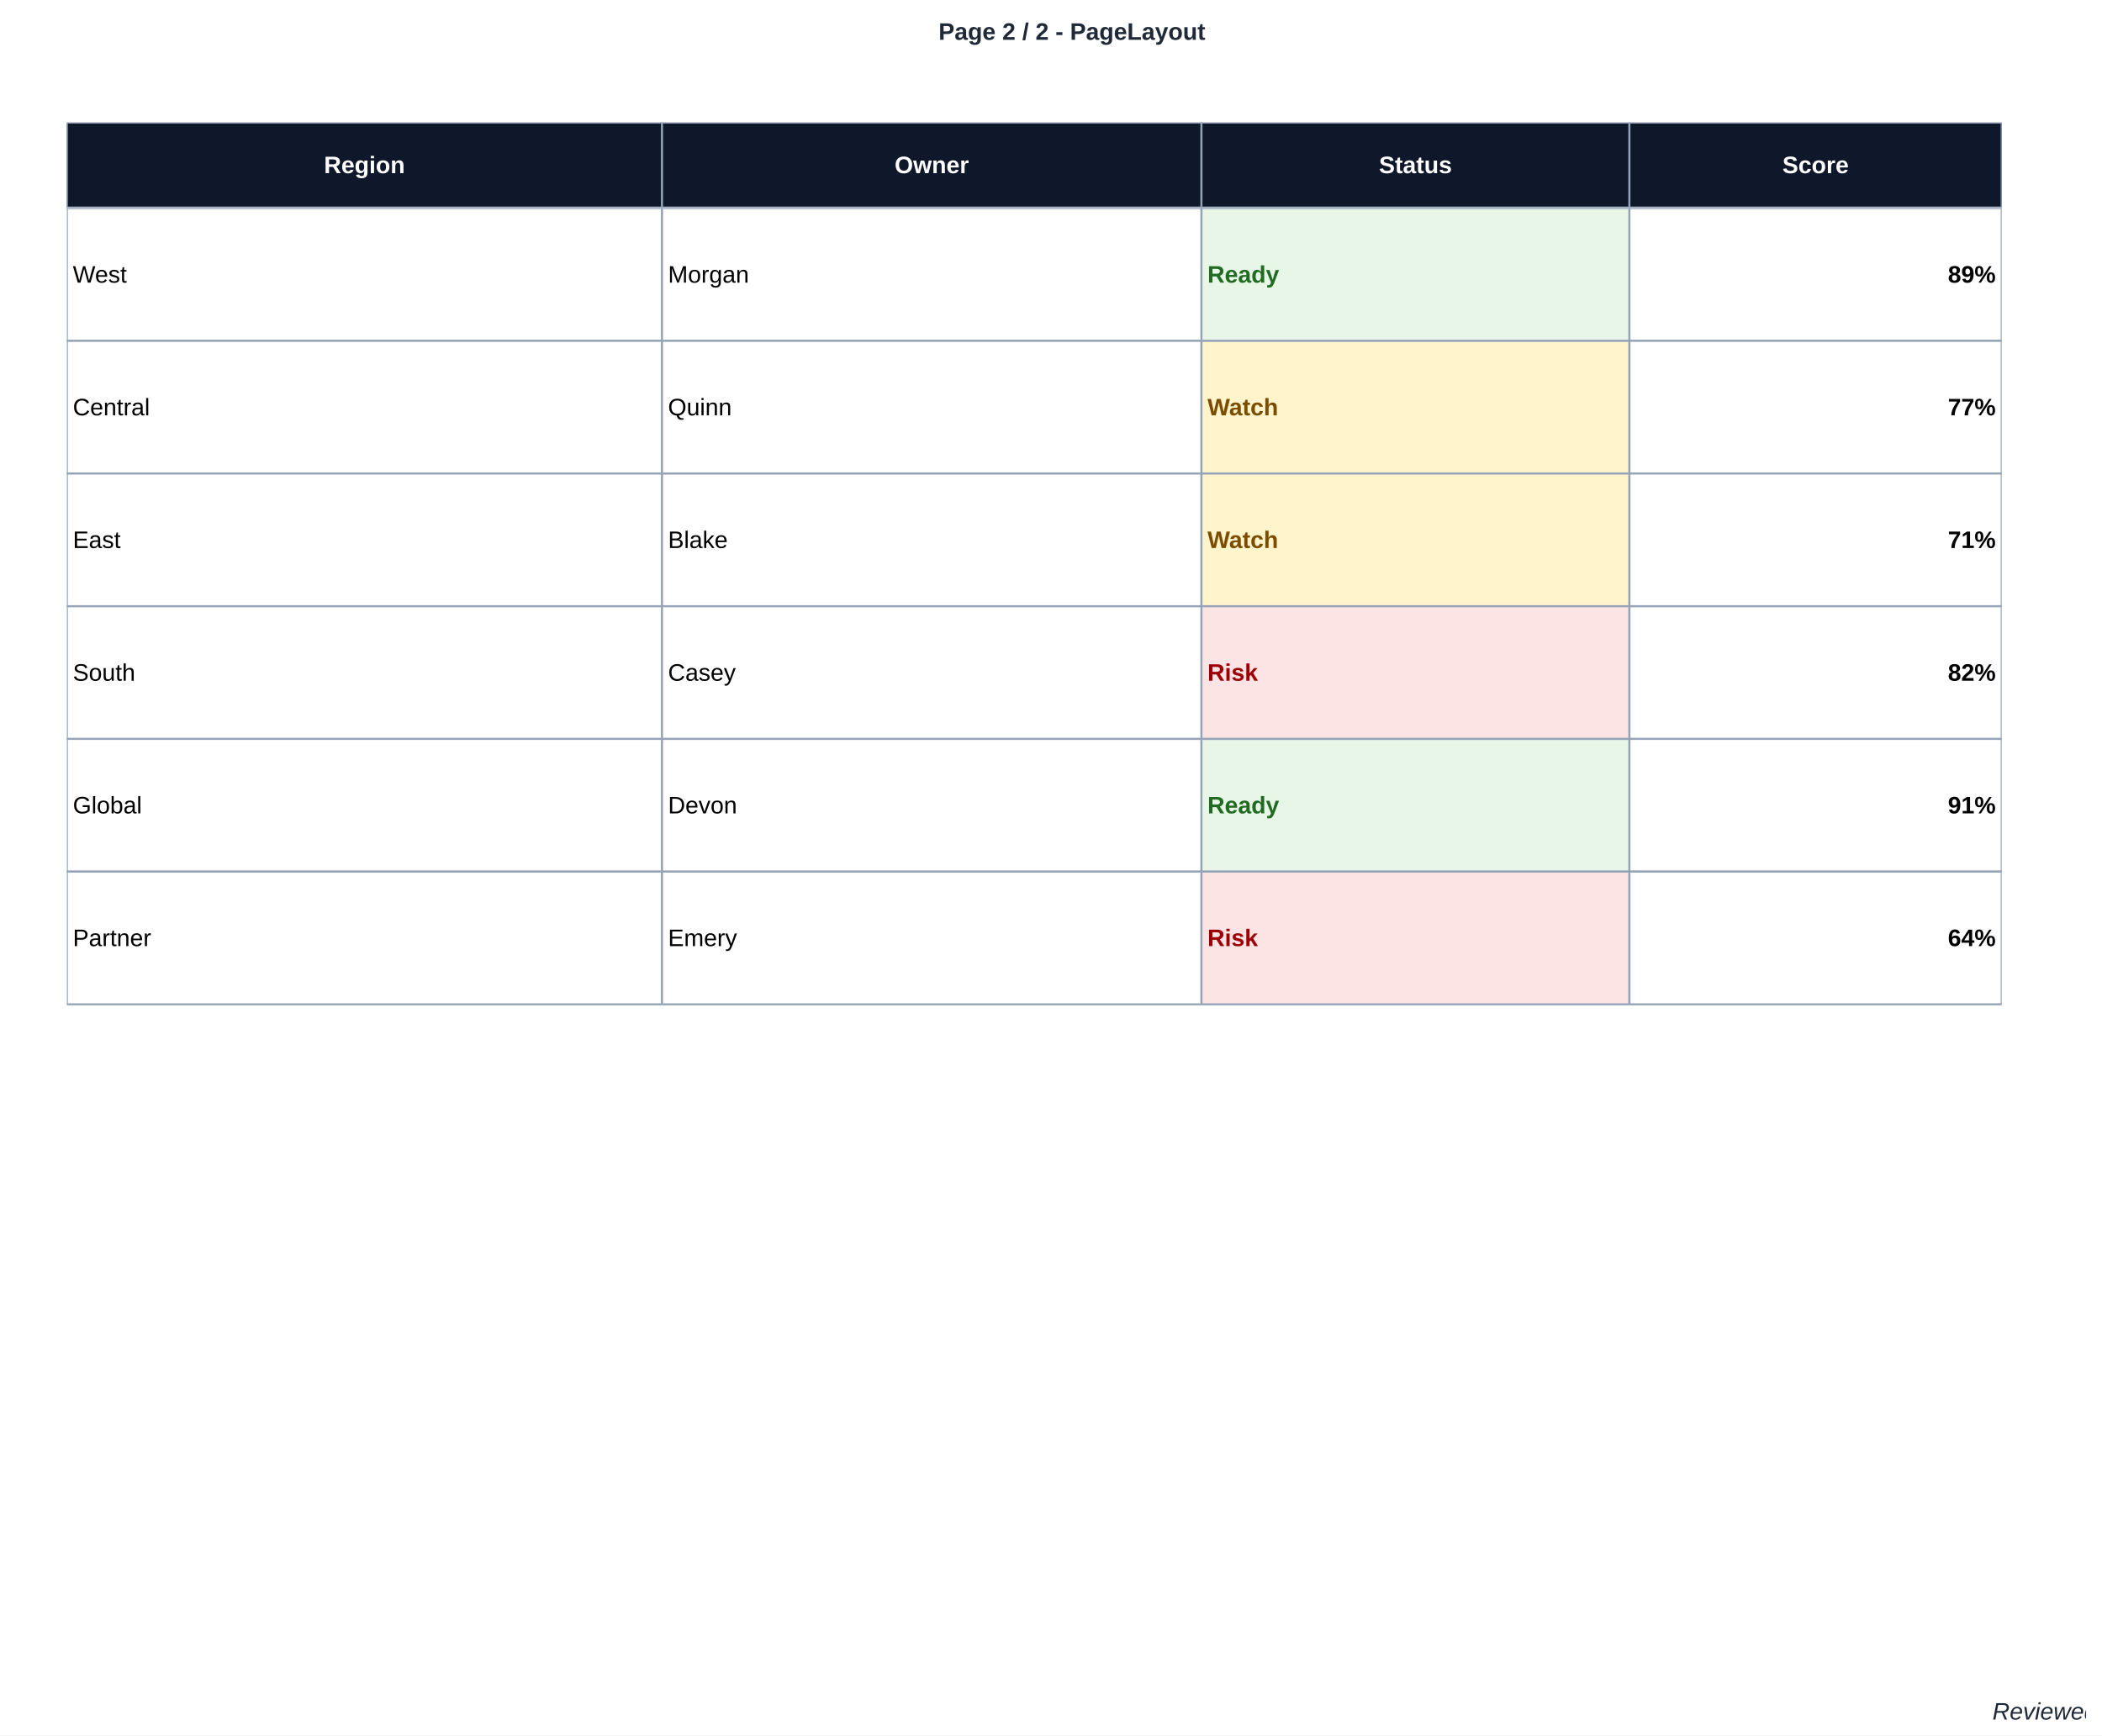
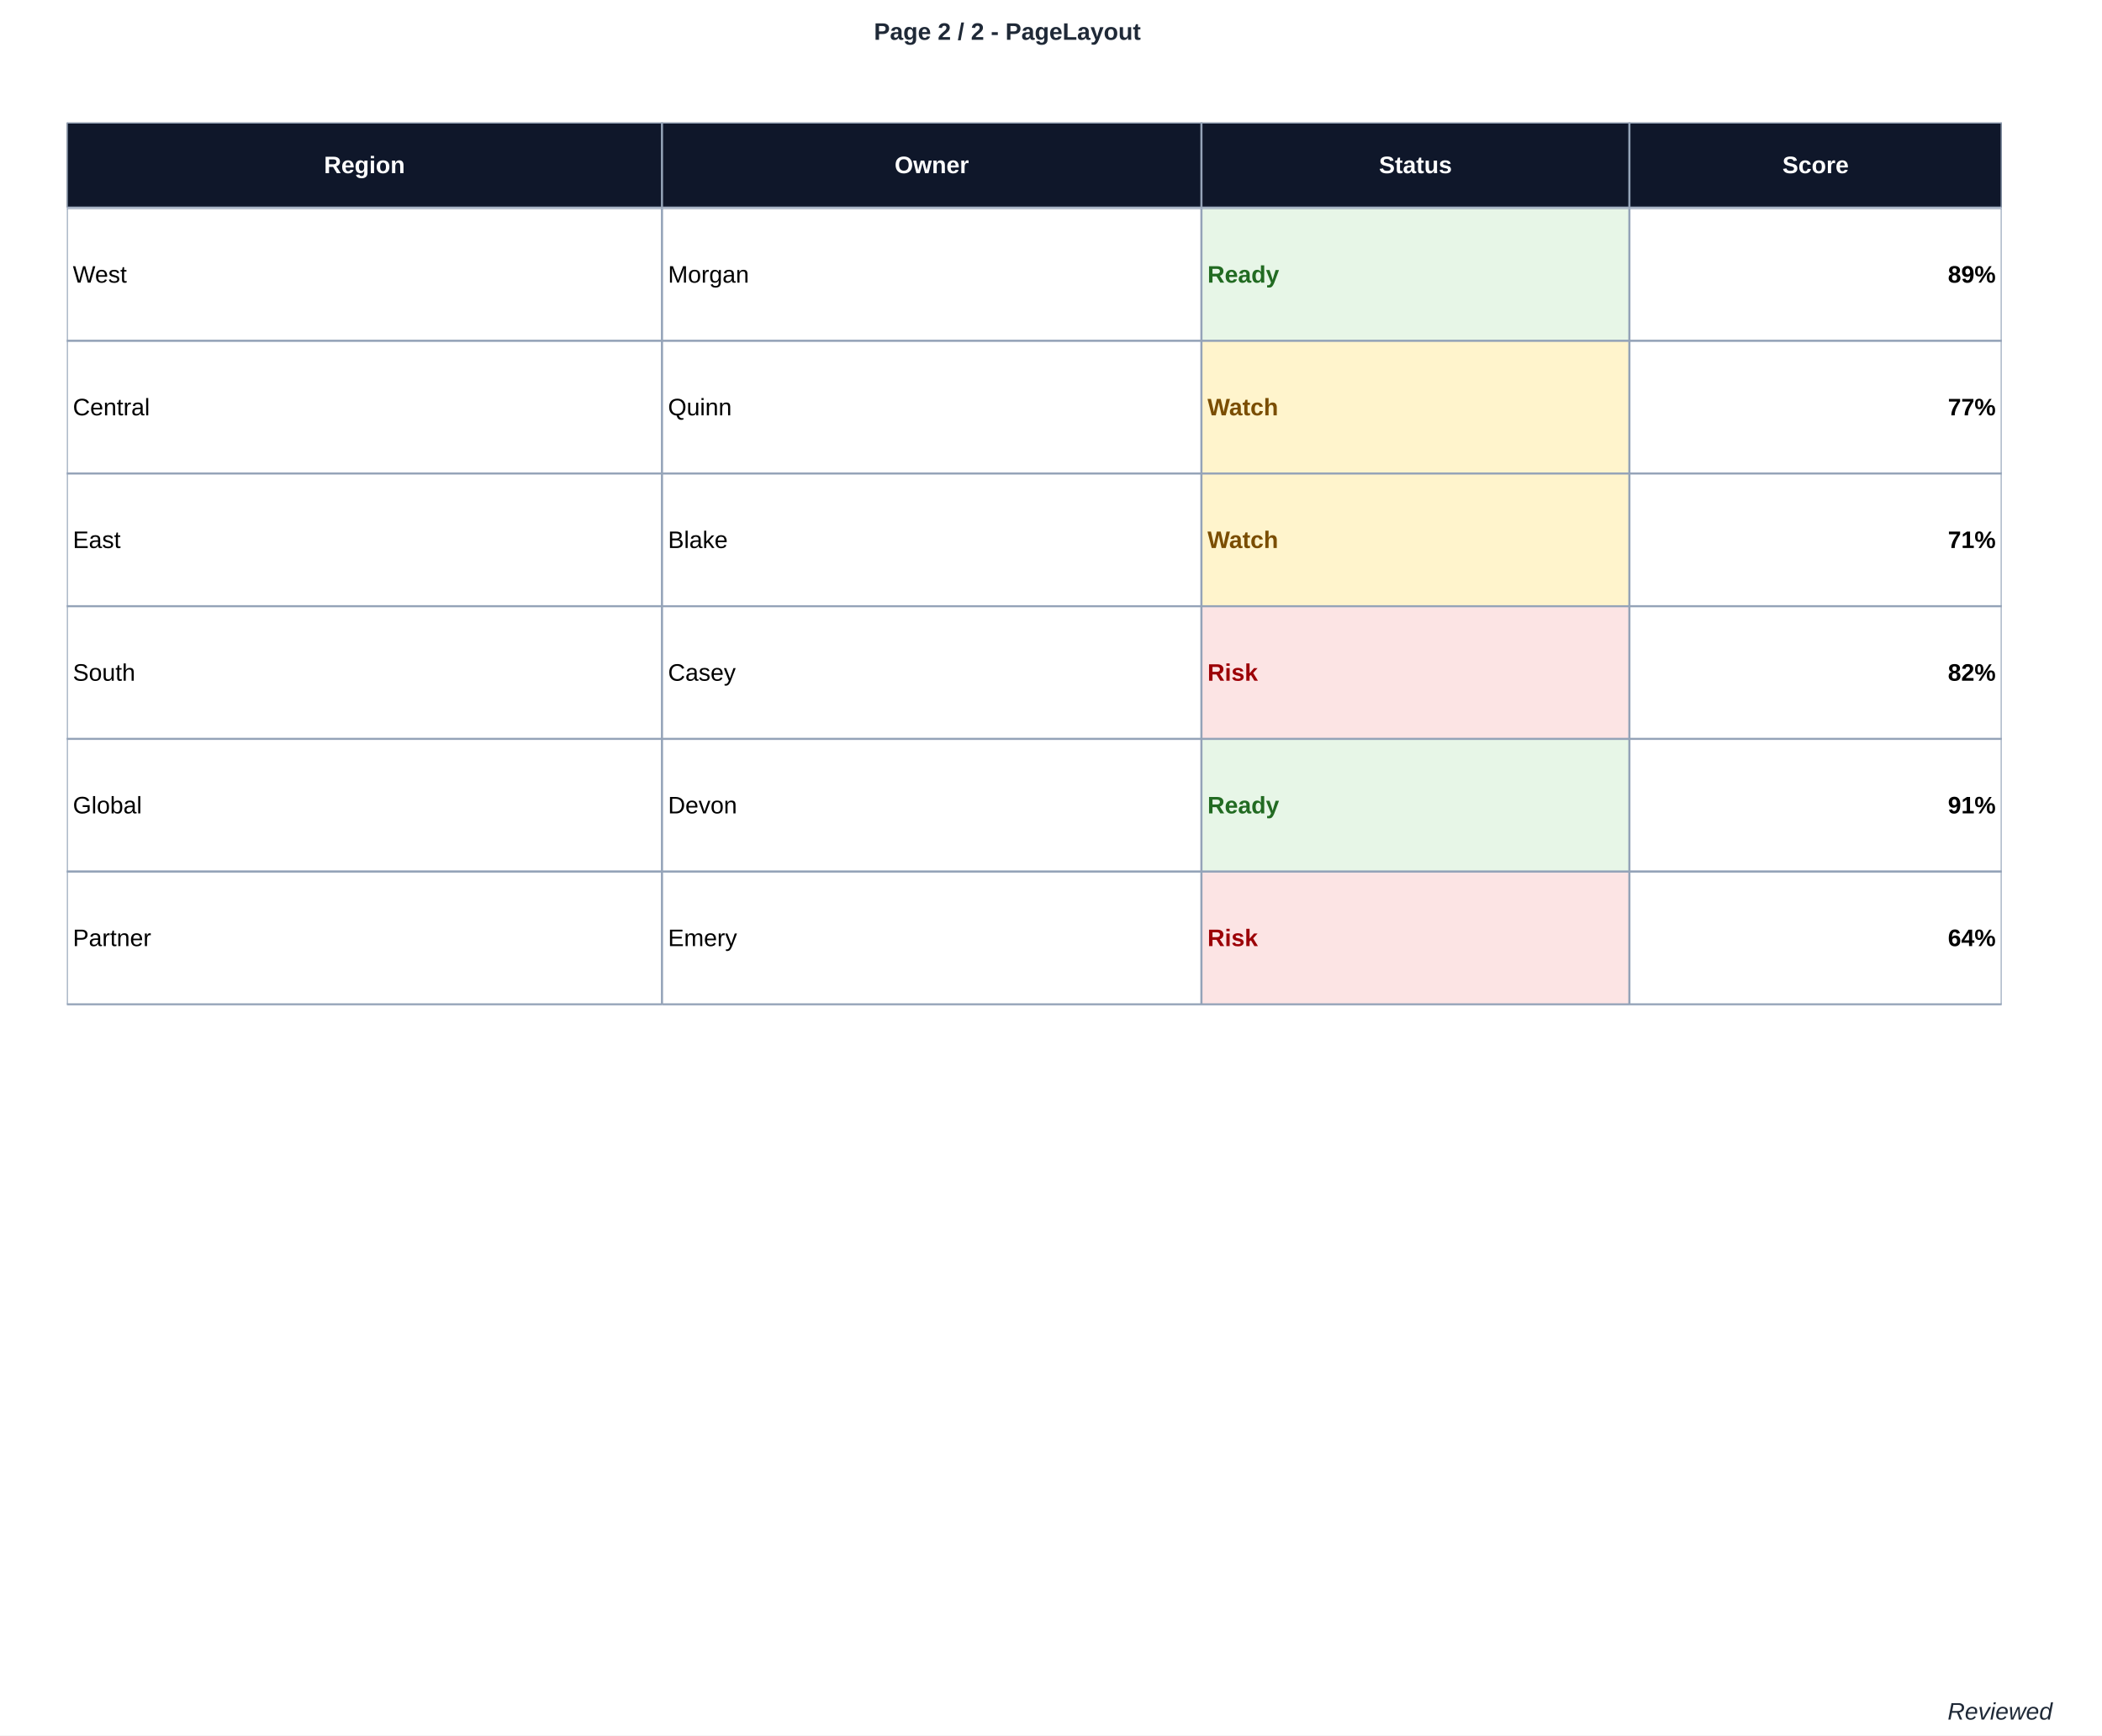
<svg xmlns="http://www.w3.org/2000/svg" width="1056" height="872" viewBox="0 0 1056 872">
  <rect x="0" y="0" width="1056" height="872" fill="#FFFFFF" />
  <defs>
    <clipPath id="xl-header-footer-header-center">
      <rect x="356" y="0" width="344" height="28" />
    </clipPath>
  </defs>
  <g clip-path="url(#xl-header-footer-header-center)">
-     <text x="471.516" y="20" font-family="Calibri, Arial, sans-serif" font-size="12" text-anchor="start" fill="#1F2937" font-weight="700">Page 2 / 2 - PageLayout</text>
+     <text x="439.066" y="20" font-family="Calibri, Arial, sans-serif" font-size="12" text-anchor="start" fill="#1F2937" font-weight="700">Page 2 / 2 - PageLayout</text>
  </g>
  <defs>
    <clipPath id="xl-header-footer-footer-right">
      <rect x="704" y="844" width="344" height="28" />
    </clipPath>
  </defs>
  <g clip-path="url(#xl-header-footer-footer-right)">
-     <text x="1000.949" y="864" font-family="Calibri, Arial, sans-serif" font-size="12" text-anchor="start" fill="#1F2937" font-style="italic">Reviewed</text>
+     <text x="978.419" y="864" font-family="Calibri, Arial, sans-serif" font-size="12" text-anchor="start" fill="#1F2937" font-style="italic">Reviewed</text>
  </g>
  <svg x="0" y="28" width="1056" height="816" viewBox="0 0 1056 816">
    <rect x="0" y="0" width="1056" height="816" fill="#FFFFFF" />
    <svg x="33.6" y="33.6" width="972" height="444" viewBox="0 0 972 444">
      <rect x="0" y="0" width="972" height="444" fill="#FFFFFF" />
      <svg x="0" y="0" width="972" height="43" viewBox="0 0 972 43">
        <rect x="0" y="0" width="972" height="43" fill="#FFFFFF" />
        <rect x="0" y="0" width="299" height="42.67" fill="#0F172A" />
        <line x1="0" y1="0" x2="299" y2="0" stroke="#94A3B8" stroke-width="1" />
        <line x1="299" y1="0" x2="299" y2="42.67" stroke="#94A3B8" stroke-width="1" />
        <line x1="0" y1="42.67" x2="299" y2="42.67" stroke="#94A3B8" stroke-width="1" />
        <line x1="0" y1="0" x2="0" y2="42.67" stroke="#94A3B8" stroke-width="1" />
        <rect x="299" y="0" width="271" height="42.67" fill="#0F172A" />
        <line x1="299" y1="0" x2="570" y2="0" stroke="#94A3B8" stroke-width="1" />
        <line x1="570" y1="0" x2="570" y2="42.67" stroke="#94A3B8" stroke-width="1" />
        <line x1="299" y1="42.67" x2="570" y2="42.67" stroke="#94A3B8" stroke-width="1" />
        <line x1="299" y1="0" x2="299" y2="42.67" stroke="#94A3B8" stroke-width="1" />
        <rect x="570" y="0" width="215" height="42.67" fill="#0F172A" />
        <line x1="570" y1="0" x2="785" y2="0" stroke="#94A3B8" stroke-width="1" />
        <line x1="785" y1="0" x2="785" y2="42.67" stroke="#94A3B8" stroke-width="1" />
        <line x1="570" y1="42.67" x2="785" y2="42.67" stroke="#94A3B8" stroke-width="1" />
        <line x1="570" y1="0" x2="570" y2="42.67" stroke="#94A3B8" stroke-width="1" />
        <rect x="785" y="0" width="187" height="42.67" fill="#0F172A" />
        <line x1="785" y1="0" x2="972" y2="0" stroke="#94A3B8" stroke-width="1" />
        <line x1="972" y1="0" x2="972" y2="42.67" stroke="#94A3B8" stroke-width="1" />
        <line x1="785" y1="42.67" x2="972" y2="42.67" stroke="#94A3B8" stroke-width="1" />
        <line x1="785" y1="0" x2="785" y2="42.67" stroke="#94A3B8" stroke-width="1" />
        <clipPath id="xl-text-1-1">
          <rect x="0" y="0" width="299" height="42.67" />
        </clipPath>
        <g clip-path="url(#xl-text-1-1)">
          <text x="149.5" y="25.415" fill="#FFFFFF" font-family="Calibri, Arial, sans-serif" font-size="12" text-anchor="middle" font-weight="700">Region</text>
        </g>
        <clipPath id="xl-text-1-2">
          <rect x="299" y="0" width="271" height="42.67" />
        </clipPath>
        <g clip-path="url(#xl-text-1-2)">
          <text x="434.5" y="25.415" fill="#FFFFFF" font-family="Calibri, Arial, sans-serif" font-size="12" text-anchor="middle" font-weight="700">Owner</text>
        </g>
        <clipPath id="xl-text-1-3">
          <rect x="570" y="0" width="215" height="42.67" />
        </clipPath>
        <g clip-path="url(#xl-text-1-3)">
          <text x="677.5" y="25.415" fill="#FFFFFF" font-family="Calibri, Arial, sans-serif" font-size="12" text-anchor="middle" font-weight="700">Status</text>
        </g>
        <clipPath id="xl-text-1-4">
          <rect x="785" y="0" width="187" height="42.67" />
        </clipPath>
        <g clip-path="url(#xl-text-1-4)">
          <text x="878.5" y="25.415" fill="#FFFFFF" font-family="Calibri, Arial, sans-serif" font-size="12" text-anchor="middle" font-weight="700">Score</text>
        </g>
      </svg>
      <svg x="0" y="43" width="972" height="401" viewBox="0 0 972 401">
        <rect x="0" y="0" width="972" height="401" fill="#FFFFFF" />
        <rect x="0" y="0" width="299" height="66.67" fill="#FFFFFF" />
        <line x1="0" y1="0" x2="299" y2="0" stroke="#94A3B8" stroke-width="1" />
        <line x1="299" y1="0" x2="299" y2="66.67" stroke="#94A3B8" stroke-width="1" />
        <line x1="0" y1="66.67" x2="299" y2="66.67" stroke="#94A3B8" stroke-width="1" />
        <line x1="0" y1="0" x2="0" y2="66.67" stroke="#94A3B8" stroke-width="1" />
        <rect x="299" y="0" width="271" height="66.67" fill="#FFFFFF" />
        <line x1="299" y1="0" x2="570" y2="0" stroke="#94A3B8" stroke-width="1" />
        <line x1="570" y1="0" x2="570" y2="66.67" stroke="#94A3B8" stroke-width="1" />
        <line x1="299" y1="66.67" x2="570" y2="66.67" stroke="#94A3B8" stroke-width="1" />
        <line x1="299" y1="0" x2="299" y2="66.67" stroke="#94A3B8" stroke-width="1" />
        <rect x="570" y="0" width="215" height="66.67" fill="#E7F6E7" />
        <line x1="570" y1="0" x2="785" y2="0" stroke="#94A3B8" stroke-width="1" />
        <line x1="785" y1="0" x2="785" y2="66.67" stroke="#94A3B8" stroke-width="1" />
        <line x1="570" y1="66.67" x2="785" y2="66.67" stroke="#94A3B8" stroke-width="1" />
        <line x1="570" y1="0" x2="570" y2="66.67" stroke="#94A3B8" stroke-width="1" />
        <rect x="785" y="0" width="187" height="66.67" fill="#FFFFFF" />
        <line x1="785" y1="0" x2="972" y2="0" stroke="#94A3B8" stroke-width="1" />
        <line x1="972" y1="0" x2="972" y2="66.67" stroke="#94A3B8" stroke-width="1" />
        <line x1="785" y1="66.67" x2="972" y2="66.67" stroke="#94A3B8" stroke-width="1" />
        <line x1="785" y1="0" x2="785" y2="66.67" stroke="#94A3B8" stroke-width="1" />
        <rect x="0" y="66.67" width="299" height="66.67" fill="#FFFFFF" />
        <line x1="0" y1="66.67" x2="299" y2="66.67" stroke="#94A3B8" stroke-width="1" />
        <line x1="299" y1="66.67" x2="299" y2="133.34" stroke="#94A3B8" stroke-width="1" />
        <line x1="0" y1="133.34" x2="299" y2="133.34" stroke="#94A3B8" stroke-width="1" />
        <line x1="0" y1="66.67" x2="0" y2="133.34" stroke="#94A3B8" stroke-width="1" />
        <rect x="299" y="66.67" width="271" height="66.67" fill="#FFFFFF" />
        <line x1="299" y1="66.67" x2="570" y2="66.67" stroke="#94A3B8" stroke-width="1" />
        <line x1="570" y1="66.67" x2="570" y2="133.34" stroke="#94A3B8" stroke-width="1" />
        <line x1="299" y1="133.34" x2="570" y2="133.34" stroke="#94A3B8" stroke-width="1" />
        <line x1="299" y1="66.67" x2="299" y2="133.34" stroke="#94A3B8" stroke-width="1" />
        <rect x="570" y="66.67" width="215" height="66.67" fill="#FFF4CC" />
        <line x1="570" y1="66.67" x2="785" y2="66.67" stroke="#94A3B8" stroke-width="1" />
        <line x1="785" y1="66.67" x2="785" y2="133.34" stroke="#94A3B8" stroke-width="1" />
        <line x1="570" y1="133.34" x2="785" y2="133.34" stroke="#94A3B8" stroke-width="1" />
        <line x1="570" y1="66.67" x2="570" y2="133.34" stroke="#94A3B8" stroke-width="1" />
        <rect x="785" y="66.67" width="187" height="66.67" fill="#FFFFFF" />
        <line x1="785" y1="66.67" x2="972" y2="66.67" stroke="#94A3B8" stroke-width="1" />
        <line x1="972" y1="66.67" x2="972" y2="133.34" stroke="#94A3B8" stroke-width="1" />
        <line x1="785" y1="133.34" x2="972" y2="133.34" stroke="#94A3B8" stroke-width="1" />
        <line x1="785" y1="66.67" x2="785" y2="133.34" stroke="#94A3B8" stroke-width="1" />
        <rect x="0" y="133.34" width="299" height="66.67" fill="#FFFFFF" />
        <line x1="0" y1="133.34" x2="299" y2="133.34" stroke="#94A3B8" stroke-width="1" />
        <line x1="299" y1="133.34" x2="299" y2="200.01" stroke="#94A3B8" stroke-width="1" />
        <line x1="0" y1="200.01" x2="299" y2="200.01" stroke="#94A3B8" stroke-width="1" />
        <line x1="0" y1="133.34" x2="0" y2="200.01" stroke="#94A3B8" stroke-width="1" />
        <rect x="299" y="133.34" width="271" height="66.67" fill="#FFFFFF" />
        <line x1="299" y1="133.34" x2="570" y2="133.34" stroke="#94A3B8" stroke-width="1" />
        <line x1="570" y1="133.34" x2="570" y2="200.01" stroke="#94A3B8" stroke-width="1" />
        <line x1="299" y1="200.01" x2="570" y2="200.01" stroke="#94A3B8" stroke-width="1" />
        <line x1="299" y1="133.34" x2="299" y2="200.01" stroke="#94A3B8" stroke-width="1" />
        <rect x="570" y="133.34" width="215" height="66.67" fill="#FFF4CC" />
        <line x1="570" y1="133.34" x2="785" y2="133.34" stroke="#94A3B8" stroke-width="1" />
        <line x1="785" y1="133.34" x2="785" y2="200.01" stroke="#94A3B8" stroke-width="1" />
        <line x1="570" y1="200.01" x2="785" y2="200.01" stroke="#94A3B8" stroke-width="1" />
        <line x1="570" y1="133.34" x2="570" y2="200.01" stroke="#94A3B8" stroke-width="1" />
        <rect x="785" y="133.34" width="187" height="66.67" fill="#FFFFFF" />
        <line x1="785" y1="133.34" x2="972" y2="133.34" stroke="#94A3B8" stroke-width="1" />
        <line x1="972" y1="133.34" x2="972" y2="200.01" stroke="#94A3B8" stroke-width="1" />
        <line x1="785" y1="200.01" x2="972" y2="200.01" stroke="#94A3B8" stroke-width="1" />
        <line x1="785" y1="133.34" x2="785" y2="200.01" stroke="#94A3B8" stroke-width="1" />
        <rect x="0" y="200.01" width="299" height="66.67" fill="#FFFFFF" />
        <line x1="0" y1="200.01" x2="299" y2="200.01" stroke="#94A3B8" stroke-width="1" />
        <line x1="299" y1="200.01" x2="299" y2="266.68" stroke="#94A3B8" stroke-width="1" />
        <line x1="0" y1="266.68" x2="299" y2="266.68" stroke="#94A3B8" stroke-width="1" />
        <line x1="0" y1="200.01" x2="0" y2="266.68" stroke="#94A3B8" stroke-width="1" />
        <rect x="299" y="200.01" width="271" height="66.67" fill="#FFFFFF" />
        <line x1="299" y1="200.01" x2="570" y2="200.01" stroke="#94A3B8" stroke-width="1" />
        <line x1="570" y1="200.01" x2="570" y2="266.68" stroke="#94A3B8" stroke-width="1" />
        <line x1="299" y1="266.68" x2="570" y2="266.68" stroke="#94A3B8" stroke-width="1" />
        <line x1="299" y1="200.01" x2="299" y2="266.68" stroke="#94A3B8" stroke-width="1" />
        <rect x="570" y="200.01" width="215" height="66.67" fill="#FCE4E4" />
        <line x1="570" y1="200.01" x2="785" y2="200.01" stroke="#94A3B8" stroke-width="1" />
        <line x1="785" y1="200.01" x2="785" y2="266.68" stroke="#94A3B8" stroke-width="1" />
        <line x1="570" y1="266.68" x2="785" y2="266.68" stroke="#94A3B8" stroke-width="1" />
        <line x1="570" y1="200.01" x2="570" y2="266.68" stroke="#94A3B8" stroke-width="1" />
        <rect x="785" y="200.01" width="187" height="66.67" fill="#FFFFFF" />
        <line x1="785" y1="200.01" x2="972" y2="200.01" stroke="#94A3B8" stroke-width="1" />
        <line x1="972" y1="200.01" x2="972" y2="266.68" stroke="#94A3B8" stroke-width="1" />
        <line x1="785" y1="266.68" x2="972" y2="266.68" stroke="#94A3B8" stroke-width="1" />
        <line x1="785" y1="200.01" x2="785" y2="266.68" stroke="#94A3B8" stroke-width="1" />
        <rect x="0" y="266.68" width="299" height="66.67" fill="#FFFFFF" />
        <line x1="0" y1="266.68" x2="299" y2="266.68" stroke="#94A3B8" stroke-width="1" />
        <line x1="299" y1="266.68" x2="299" y2="333.35" stroke="#94A3B8" stroke-width="1" />
        <line x1="0" y1="333.35" x2="299" y2="333.35" stroke="#94A3B8" stroke-width="1" />
        <line x1="0" y1="266.68" x2="0" y2="333.35" stroke="#94A3B8" stroke-width="1" />
        <rect x="299" y="266.68" width="271" height="66.67" fill="#FFFFFF" />
        <line x1="299" y1="266.68" x2="570" y2="266.68" stroke="#94A3B8" stroke-width="1" />
        <line x1="570" y1="266.68" x2="570" y2="333.35" stroke="#94A3B8" stroke-width="1" />
        <line x1="299" y1="333.35" x2="570" y2="333.35" stroke="#94A3B8" stroke-width="1" />
        <line x1="299" y1="266.68" x2="299" y2="333.35" stroke="#94A3B8" stroke-width="1" />
        <rect x="570" y="266.68" width="215" height="66.67" fill="#E7F6E7" />
        <line x1="570" y1="266.68" x2="785" y2="266.68" stroke="#94A3B8" stroke-width="1" />
        <line x1="785" y1="266.68" x2="785" y2="333.35" stroke="#94A3B8" stroke-width="1" />
        <line x1="570" y1="333.35" x2="785" y2="333.35" stroke="#94A3B8" stroke-width="1" />
        <line x1="570" y1="266.68" x2="570" y2="333.35" stroke="#94A3B8" stroke-width="1" />
        <rect x="785" y="266.68" width="187" height="66.67" fill="#FFFFFF" />
        <line x1="785" y1="266.68" x2="972" y2="266.68" stroke="#94A3B8" stroke-width="1" />
        <line x1="972" y1="266.68" x2="972" y2="333.35" stroke="#94A3B8" stroke-width="1" />
        <line x1="785" y1="333.35" x2="972" y2="333.35" stroke="#94A3B8" stroke-width="1" />
        <line x1="785" y1="266.68" x2="785" y2="333.35" stroke="#94A3B8" stroke-width="1" />
        <rect x="0" y="333.35" width="299" height="66.67" fill="#FFFFFF" />
        <line x1="0" y1="333.35" x2="299" y2="333.35" stroke="#94A3B8" stroke-width="1" />
        <line x1="299" y1="333.35" x2="299" y2="400.02" stroke="#94A3B8" stroke-width="1" />
        <line x1="0" y1="400.02" x2="299" y2="400.02" stroke="#94A3B8" stroke-width="1" />
        <line x1="0" y1="333.35" x2="0" y2="400.02" stroke="#94A3B8" stroke-width="1" />
        <rect x="299" y="333.35" width="271" height="66.67" fill="#FFFFFF" />
        <line x1="299" y1="333.35" x2="570" y2="333.35" stroke="#94A3B8" stroke-width="1" />
        <line x1="570" y1="333.35" x2="570" y2="400.02" stroke="#94A3B8" stroke-width="1" />
        <line x1="299" y1="400.02" x2="570" y2="400.02" stroke="#94A3B8" stroke-width="1" />
        <line x1="299" y1="333.35" x2="299" y2="400.02" stroke="#94A3B8" stroke-width="1" />
        <rect x="570" y="333.35" width="215" height="66.67" fill="#FCE4E4" />
        <line x1="570" y1="333.35" x2="785" y2="333.35" stroke="#94A3B8" stroke-width="1" />
        <line x1="785" y1="333.35" x2="785" y2="400.02" stroke="#94A3B8" stroke-width="1" />
        <line x1="570" y1="400.02" x2="785" y2="400.02" stroke="#94A3B8" stroke-width="1" />
        <line x1="570" y1="333.35" x2="570" y2="400.02" stroke="#94A3B8" stroke-width="1" />
        <rect x="785" y="333.35" width="187" height="66.67" fill="#FFFFFF" />
        <line x1="785" y1="333.35" x2="972" y2="333.35" stroke="#94A3B8" stroke-width="1" />
        <line x1="972" y1="333.35" x2="972" y2="400.02" stroke="#94A3B8" stroke-width="1" />
        <line x1="785" y1="400.02" x2="972" y2="400.02" stroke="#94A3B8" stroke-width="1" />
        <line x1="785" y1="333.35" x2="785" y2="400.02" stroke="#94A3B8" stroke-width="1" />
        <clipPath id="xl-text-3-1">
          <rect x="0" y="0" width="299" height="66.67" />
        </clipPath>
        <g clip-path="url(#xl-text-3-1)">
          <text x="3" y="37.415" fill="#000000" font-family="Calibri, Arial, sans-serif" font-size="12" text-anchor="start">West</text>
        </g>
        <clipPath id="xl-text-3-2">
          <rect x="299" y="0" width="271" height="66.67" />
        </clipPath>
        <g clip-path="url(#xl-text-3-2)">
          <text x="302" y="37.415" fill="#000000" font-family="Calibri, Arial, sans-serif" font-size="12" text-anchor="start">Morgan</text>
        </g>
        <clipPath id="xl-text-3-3">
          <rect x="570" y="0" width="215" height="66.67" />
        </clipPath>
        <g clip-path="url(#xl-text-3-3)">
          <text x="573" y="37.415" fill="#226B22" font-family="Calibri, Arial, sans-serif" font-size="12" text-anchor="start" font-weight="700">Ready</text>
        </g>
        <clipPath id="xl-text-3-4">
          <rect x="785" y="0" width="187" height="66.67" />
        </clipPath>
        <g clip-path="url(#xl-text-3-4)">
          <text x="969" y="37.415" fill="#000000" font-family="Calibri, Arial, sans-serif" font-size="12" text-anchor="end" font-weight="700">89%</text>
        </g>
        <clipPath id="xl-text-4-1">
          <rect x="0" y="66.67" width="299" height="66.67" />
        </clipPath>
        <g clip-path="url(#xl-text-4-1)">
          <text x="3" y="104.085" fill="#000000" font-family="Calibri, Arial, sans-serif" font-size="12" text-anchor="start">Central</text>
        </g>
        <clipPath id="xl-text-4-2">
          <rect x="299" y="66.67" width="271" height="66.67" />
        </clipPath>
        <g clip-path="url(#xl-text-4-2)">
          <text x="302" y="104.085" fill="#000000" font-family="Calibri, Arial, sans-serif" font-size="12" text-anchor="start">Quinn</text>
        </g>
        <clipPath id="xl-text-4-3">
          <rect x="570" y="66.67" width="215" height="66.67" />
        </clipPath>
        <g clip-path="url(#xl-text-4-3)">
          <text x="573" y="104.085" fill="#7A4D00" font-family="Calibri, Arial, sans-serif" font-size="12" text-anchor="start" font-weight="700">Watch</text>
        </g>
        <clipPath id="xl-text-4-4">
          <rect x="785" y="66.67" width="187" height="66.67" />
        </clipPath>
        <g clip-path="url(#xl-text-4-4)">
          <text x="969" y="104.085" fill="#000000" font-family="Calibri, Arial, sans-serif" font-size="12" text-anchor="end" font-weight="700">77%</text>
        </g>
        <clipPath id="xl-text-5-1">
          <rect x="0" y="133.34" width="299" height="66.67" />
        </clipPath>
        <g clip-path="url(#xl-text-5-1)">
          <text x="3" y="170.755" fill="#000000" font-family="Calibri, Arial, sans-serif" font-size="12" text-anchor="start">East</text>
        </g>
        <clipPath id="xl-text-5-2">
          <rect x="299" y="133.34" width="271" height="66.67" />
        </clipPath>
        <g clip-path="url(#xl-text-5-2)">
          <text x="302" y="170.755" fill="#000000" font-family="Calibri, Arial, sans-serif" font-size="12" text-anchor="start">Blake</text>
        </g>
        <clipPath id="xl-text-5-3">
          <rect x="570" y="133.34" width="215" height="66.67" />
        </clipPath>
        <g clip-path="url(#xl-text-5-3)">
          <text x="573" y="170.755" fill="#7A4D00" font-family="Calibri, Arial, sans-serif" font-size="12" text-anchor="start" font-weight="700">Watch</text>
        </g>
        <clipPath id="xl-text-5-4">
          <rect x="785" y="133.34" width="187" height="66.67" />
        </clipPath>
        <g clip-path="url(#xl-text-5-4)">
          <text x="969" y="170.755" fill="#000000" font-family="Calibri, Arial, sans-serif" font-size="12" text-anchor="end" font-weight="700">71%</text>
        </g>
        <clipPath id="xl-text-6-1">
          <rect x="0" y="200.01" width="299" height="66.67" />
        </clipPath>
        <g clip-path="url(#xl-text-6-1)">
          <text x="3" y="237.425" fill="#000000" font-family="Calibri, Arial, sans-serif" font-size="12" text-anchor="start">South</text>
        </g>
        <clipPath id="xl-text-6-2">
          <rect x="299" y="200.01" width="271" height="66.67" />
        </clipPath>
        <g clip-path="url(#xl-text-6-2)">
          <text x="302" y="237.425" fill="#000000" font-family="Calibri, Arial, sans-serif" font-size="12" text-anchor="start">Casey</text>
        </g>
        <clipPath id="xl-text-6-3">
          <rect x="570" y="200.01" width="215" height="66.67" />
        </clipPath>
        <g clip-path="url(#xl-text-6-3)">
          <text x="573" y="237.425" fill="#9C0006" font-family="Calibri, Arial, sans-serif" font-size="12" text-anchor="start" font-weight="700">Risk</text>
        </g>
        <clipPath id="xl-text-6-4">
          <rect x="785" y="200.01" width="187" height="66.67" />
        </clipPath>
        <g clip-path="url(#xl-text-6-4)">
          <text x="969" y="237.425" fill="#000000" font-family="Calibri, Arial, sans-serif" font-size="12" text-anchor="end" font-weight="700">82%</text>
        </g>
        <clipPath id="xl-text-7-1">
          <rect x="0" y="266.68" width="299" height="66.67" />
        </clipPath>
        <g clip-path="url(#xl-text-7-1)">
          <text x="3" y="304.095" fill="#000000" font-family="Calibri, Arial, sans-serif" font-size="12" text-anchor="start">Global</text>
        </g>
        <clipPath id="xl-text-7-2">
          <rect x="299" y="266.68" width="271" height="66.67" />
        </clipPath>
        <g clip-path="url(#xl-text-7-2)">
          <text x="302" y="304.095" fill="#000000" font-family="Calibri, Arial, sans-serif" font-size="12" text-anchor="start">Devon</text>
        </g>
        <clipPath id="xl-text-7-3">
          <rect x="570" y="266.68" width="215" height="66.67" />
        </clipPath>
        <g clip-path="url(#xl-text-7-3)">
          <text x="573" y="304.095" fill="#226B22" font-family="Calibri, Arial, sans-serif" font-size="12" text-anchor="start" font-weight="700">Ready</text>
        </g>
        <clipPath id="xl-text-7-4">
          <rect x="785" y="266.68" width="187" height="66.67" />
        </clipPath>
        <g clip-path="url(#xl-text-7-4)">
          <text x="969" y="304.095" fill="#000000" font-family="Calibri, Arial, sans-serif" font-size="12" text-anchor="end" font-weight="700">91%</text>
        </g>
        <clipPath id="xl-text-8-1">
          <rect x="0" y="333.35" width="299" height="66.67" />
        </clipPath>
        <g clip-path="url(#xl-text-8-1)">
          <text x="3" y="370.765" fill="#000000" font-family="Calibri, Arial, sans-serif" font-size="12" text-anchor="start">Partner</text>
        </g>
        <clipPath id="xl-text-8-2">
          <rect x="299" y="333.35" width="271" height="66.67" />
        </clipPath>
        <g clip-path="url(#xl-text-8-2)">
          <text x="302" y="370.765" fill="#000000" font-family="Calibri, Arial, sans-serif" font-size="12" text-anchor="start">Emery</text>
        </g>
        <clipPath id="xl-text-8-3">
          <rect x="570" y="333.35" width="215" height="66.67" />
        </clipPath>
        <g clip-path="url(#xl-text-8-3)">
          <text x="573" y="370.765" fill="#9C0006" font-family="Calibri, Arial, sans-serif" font-size="12" text-anchor="start" font-weight="700">Risk</text>
        </g>
        <clipPath id="xl-text-8-4">
          <rect x="785" y="333.35" width="187" height="66.67" />
        </clipPath>
        <g clip-path="url(#xl-text-8-4)">
          <text x="969" y="370.765" fill="#000000" font-family="Calibri, Arial, sans-serif" font-size="12" text-anchor="end" font-weight="700">64%</text>
        </g>
      </svg>
    </svg>
  </svg>
</svg>
